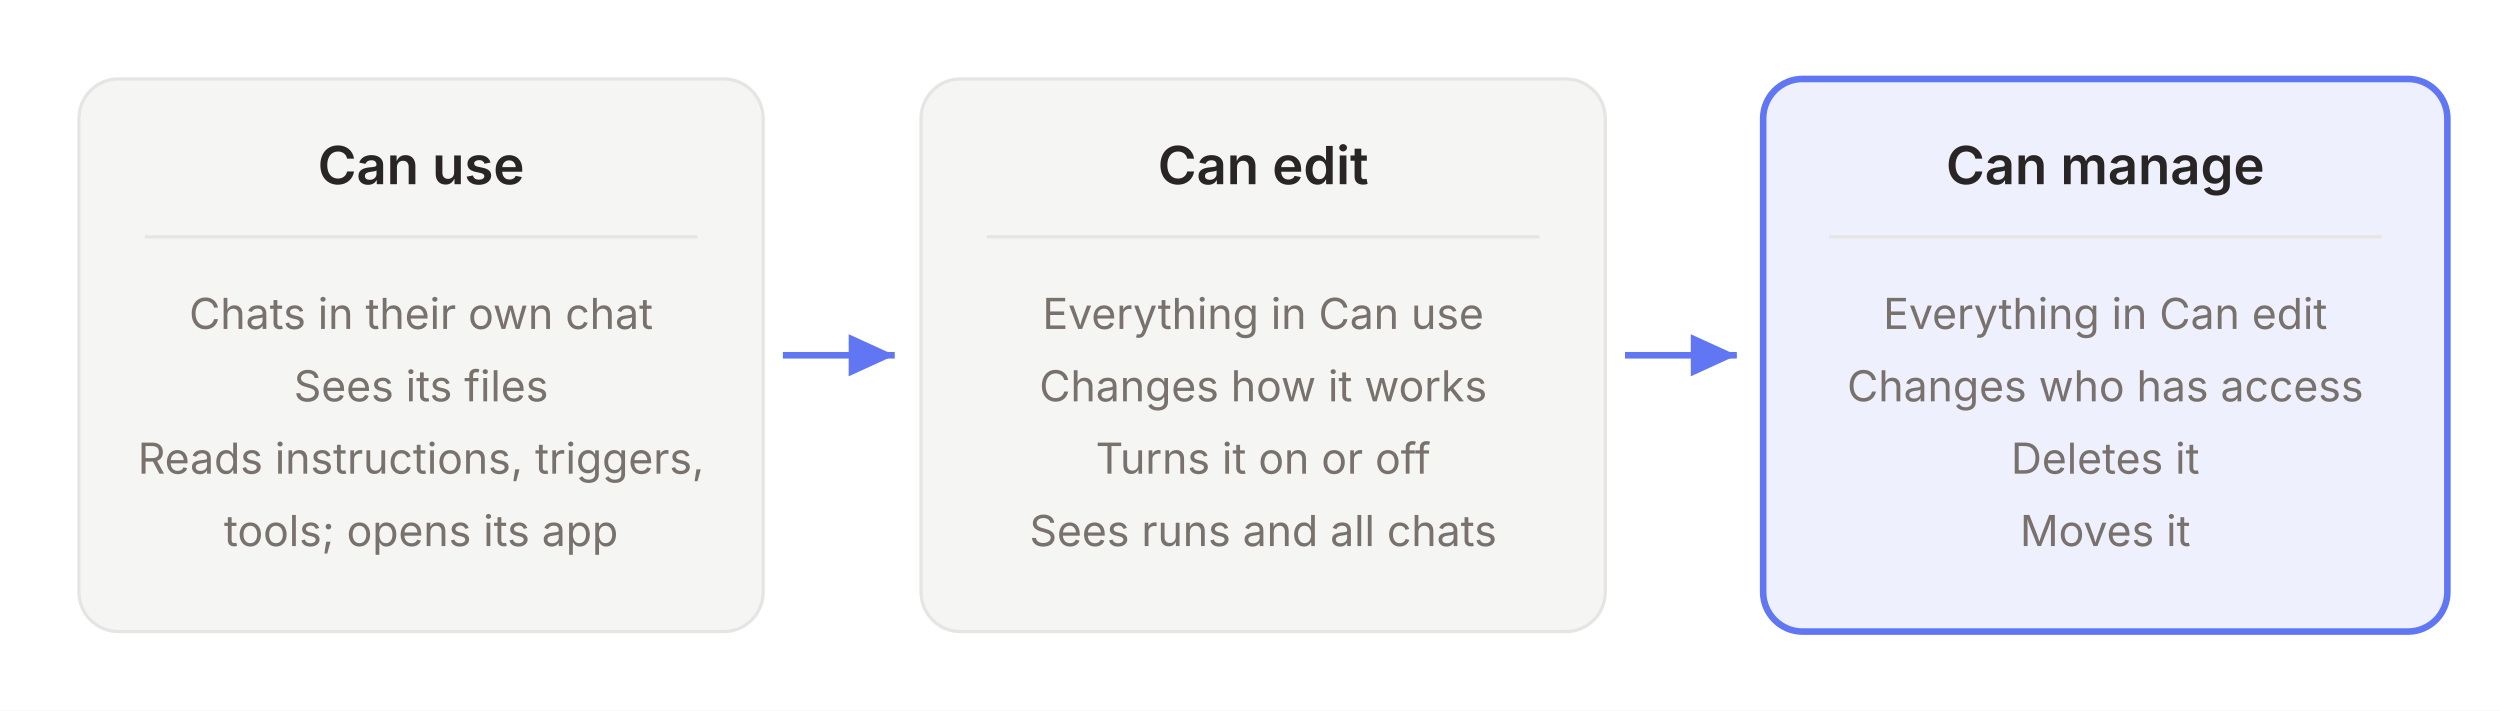
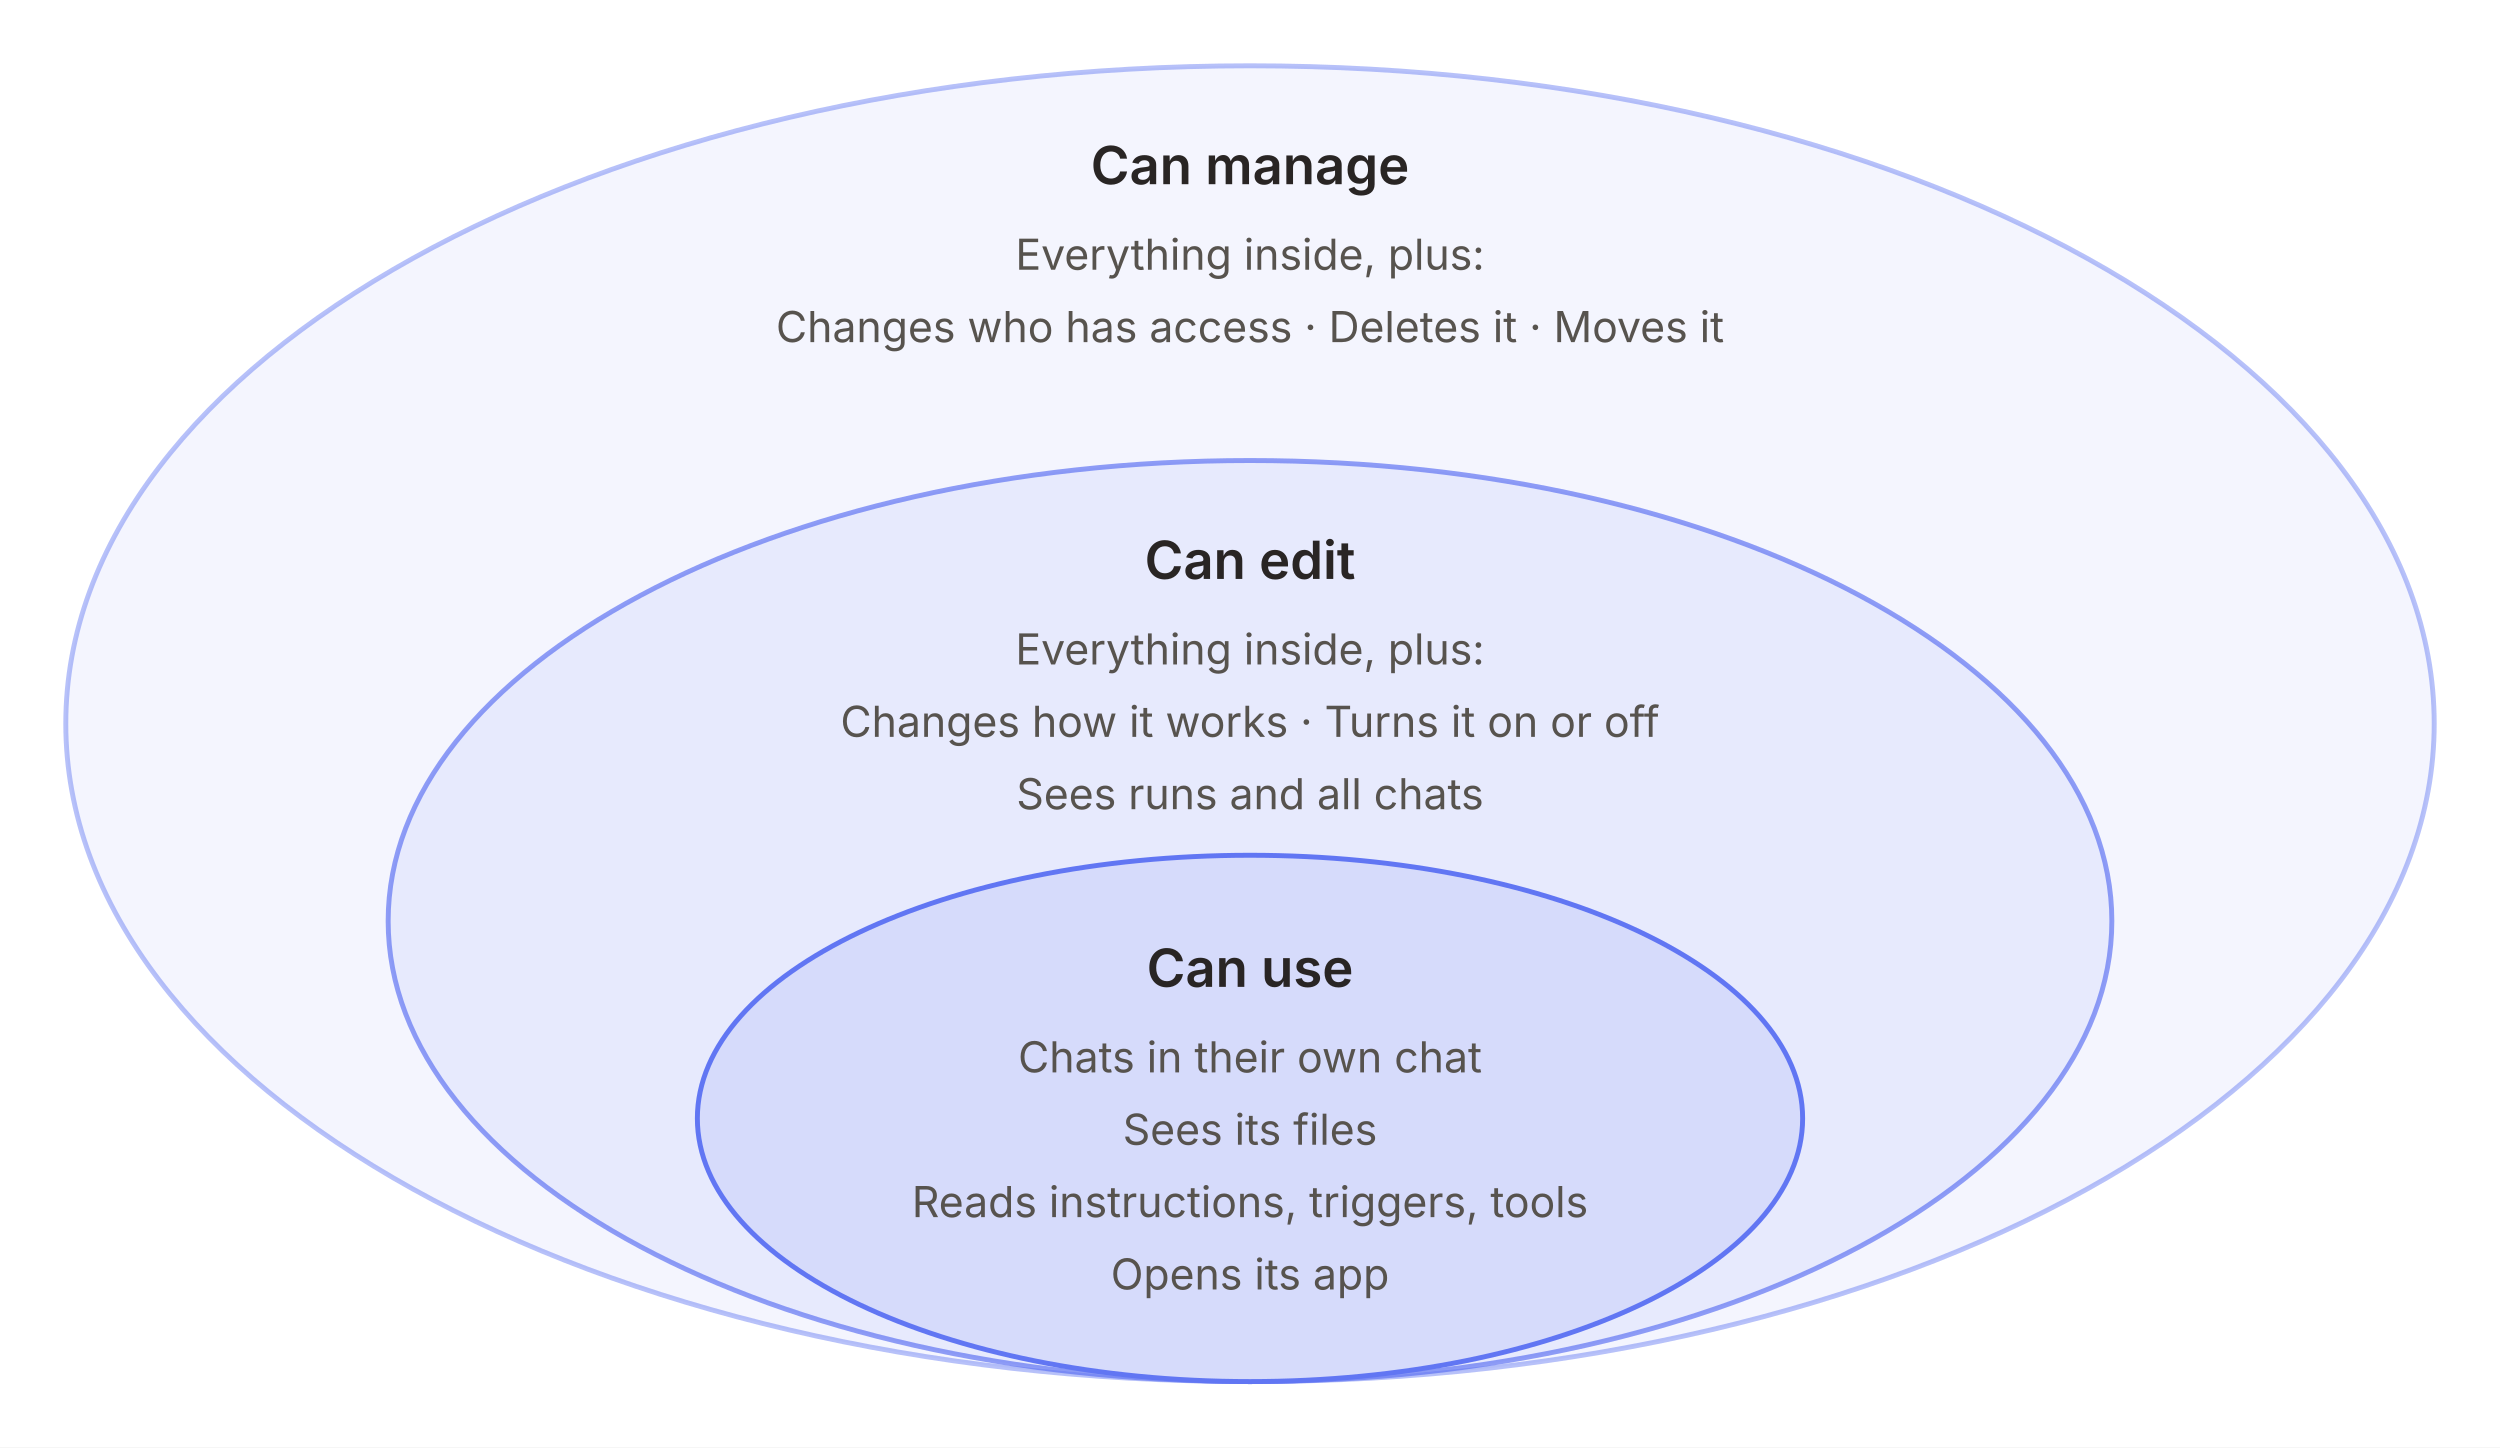
- <svg xmlns="http://www.w3.org/2000/svg" width="760" height="216" viewBox="0 0 760 216" role="img" aria-label="The three sharing roles, each including the one before it: Can use chats with the agent in their own chat, sees its files, reads its instructions, triggers and tools, and opens its app; Can edit also changes how it works, turns it on or off, and sees runs and everyone's chats; Can manage also changes who has access, deletes the agent and moves it">
-   <rect width="760" height="216" fill="#ffffff" />
-   <defs>
-     <marker id="arrow" markerWidth="9" markerHeight="9" refX="7" refY="3.2" orient="auto">
-       <path d="M0,0 L7,3.2 L0,6.4 z" fill="#6176F3" />
-     </marker>
-   </defs>
-   <rect x="24" y="24" width="208" height="168" rx="12" fill="#f5f5f4" stroke="#e7e5e4" />
-   <text x="128.0" y="56" text-anchor="middle" font-family="Inter, sans-serif" font-size="16" font-weight="600" fill="#292524">Can use</text>
-   <path d="M44 72 H212" stroke="#e7e5e4" stroke-width="1" />
-   <text x="128.0" y="100" text-anchor="middle" font-family="Inter, sans-serif" font-size="13" fill="#78716c">Chats in their own chat</text>
-   <text x="128.0" y="122" text-anchor="middle" font-family="Inter, sans-serif" font-size="13" fill="#78716c">Sees its files</text>
-   <text x="128.0" y="144" text-anchor="middle" font-family="Inter, sans-serif" font-size="13" fill="#78716c">Reads instructions, triggers,</text>
-   <text x="128.0" y="166" text-anchor="middle" font-family="Inter, sans-serif" font-size="13" fill="#78716c">tools; opens its app</text>
-   <path d="M238 108 H272" fill="none" stroke="#6176F3" stroke-width="2" marker-end="url(#arrow)" />
-   <rect x="280" y="24" width="208" height="168" rx="12" fill="#f5f5f4" stroke="#e7e5e4" />
-   <text x="384.0" y="56" text-anchor="middle" font-family="Inter, sans-serif" font-size="16" font-weight="600" fill="#292524">Can edit</text>
-   <path d="M300 72 H468" stroke="#e7e5e4" stroke-width="1" />
-   <text x="384.0" y="100" text-anchor="middle" font-family="Inter, sans-serif" font-size="13" fill="#78716c">Everything in Can use</text>
-   <text x="384.0" y="122" text-anchor="middle" font-family="Inter, sans-serif" font-size="13" fill="#78716c">Changes how it works</text>
-   <text x="384.0" y="144" text-anchor="middle" font-family="Inter, sans-serif" font-size="13" fill="#78716c">Turns it on or off</text>
-   <text x="384.0" y="166" text-anchor="middle" font-family="Inter, sans-serif" font-size="13" fill="#78716c">Sees runs and all chats</text>
-   <path d="M494 108 H528" fill="none" stroke="#6176F3" stroke-width="2" marker-end="url(#arrow)" />
-   <rect x="536" y="24" width="208" height="168" rx="12" fill="#EEF0FE" stroke="#6176F3" stroke-width="2" />
-   <text x="640.0" y="56" text-anchor="middle" font-family="Inter, sans-serif" font-size="16" font-weight="600" fill="#292524">Can manage</text>
-   <path d="M556 72 H724" stroke="#e7e5e4" stroke-width="1" />
-   <text x="640.0" y="100" text-anchor="middle" font-family="Inter, sans-serif" font-size="13" fill="#78716c">Everything in Can edit</text>
-   <text x="640.0" y="122" text-anchor="middle" font-family="Inter, sans-serif" font-size="13" fill="#78716c">Changes who has access</text>
-   <text x="640.0" y="144" text-anchor="middle" font-family="Inter, sans-serif" font-size="13" fill="#78716c">Deletes it</text>
-   <text x="640.0" y="166" text-anchor="middle" font-family="Inter, sans-serif" font-size="13" fill="#78716c">Moves it</text>
+ <svg xmlns="http://www.w3.org/2000/svg" width="760" height="440" viewBox="0 0 760 440" role="img" aria-label="The three sharing roles as layers. Can use, in the middle, chats with the agent in their own chat, sees its files, reads its instructions, triggers and tools, and opens its app. Can edit wraps around it and also changes how the agent works, turns it on or off, and sees runs and everyone's chats. Can manage is the outer layer and also changes who has access, deletes the agent and moves it.">
+   <rect width="760" height="440" fill="#ffffff" />
+   <ellipse cx="380" cy="220" rx="360" ry="200" fill="#F4F5FE" stroke="#6176F3" stroke-opacity="0.45" stroke-width="1.5" />
+   <ellipse cx="380" cy="280" rx="262" ry="140" fill="#E7EAFD" stroke="#6176F3" stroke-opacity="0.7" stroke-width="1.5" />
+   <ellipse cx="380" cy="340" rx="168" ry="80" fill="#D6DBFB" stroke="#6176F3" stroke-opacity="1" stroke-width="1.5" />
+   <text x="380" y="56" text-anchor="middle" font-family="Inter, sans-serif" font-size="16" font-weight="600" fill="#292524">Can manage</text>
+   <text x="380" y="82" text-anchor="middle" font-family="Inter, sans-serif" font-size="13" fill="#57534e">Everything inside, plus:</text>
+   <text x="380" y="104" text-anchor="middle" font-family="Inter, sans-serif" font-size="13" fill="#57534e">Changes who has access · Deletes it · Moves it</text>
+   <text x="380" y="176" text-anchor="middle" font-family="Inter, sans-serif" font-size="16" font-weight="600" fill="#292524">Can edit</text>
+   <text x="380" y="202" text-anchor="middle" font-family="Inter, sans-serif" font-size="13" fill="#57534e">Everything inside, plus:</text>
+   <text x="380" y="224" text-anchor="middle" font-family="Inter, sans-serif" font-size="13" fill="#57534e">Changes how it works · Turns it on or off</text>
+   <text x="380" y="246" text-anchor="middle" font-family="Inter, sans-serif" font-size="13" fill="#57534e">Sees runs and all chats</text>
+   <text x="380" y="300" text-anchor="middle" font-family="Inter, sans-serif" font-size="16" font-weight="600" fill="#292524">Can use</text>
+   <text x="380" y="326" text-anchor="middle" font-family="Inter, sans-serif" font-size="13" fill="#57534e">Chats in their own chat</text>
+   <text x="380" y="348" text-anchor="middle" font-family="Inter, sans-serif" font-size="13" fill="#57534e">Sees its files</text>
+   <text x="380" y="370" text-anchor="middle" font-family="Inter, sans-serif" font-size="13" fill="#57534e">Reads instructions, triggers, tools</text>
+   <text x="380" y="392" text-anchor="middle" font-family="Inter, sans-serif" font-size="13" fill="#57534e">Opens its app</text>
</svg>
